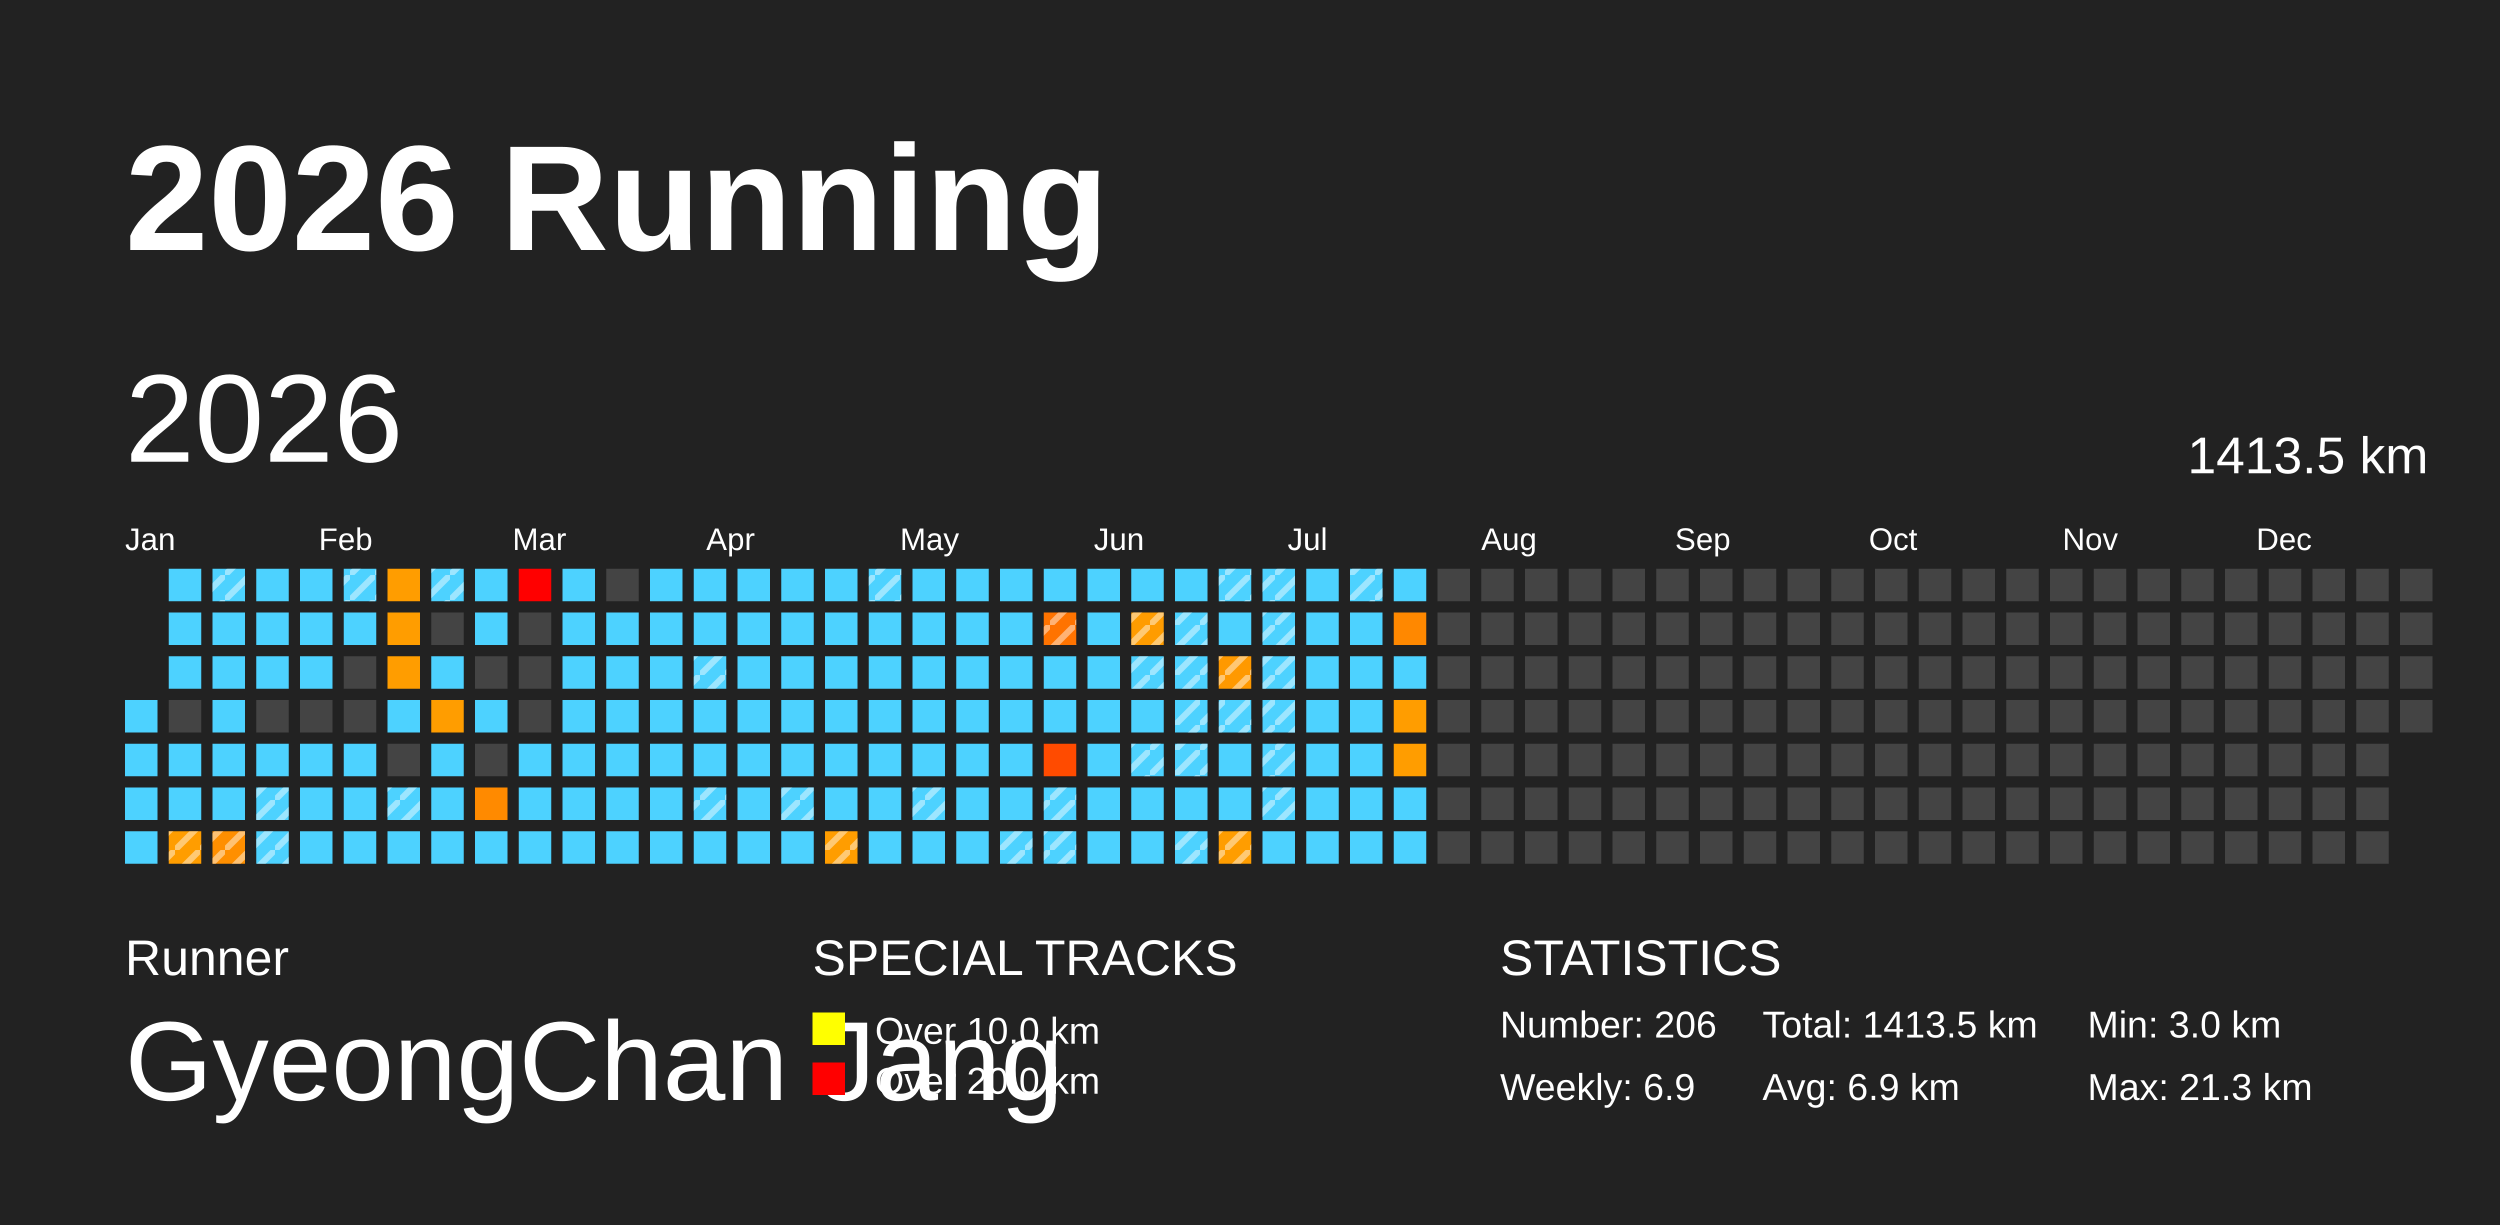
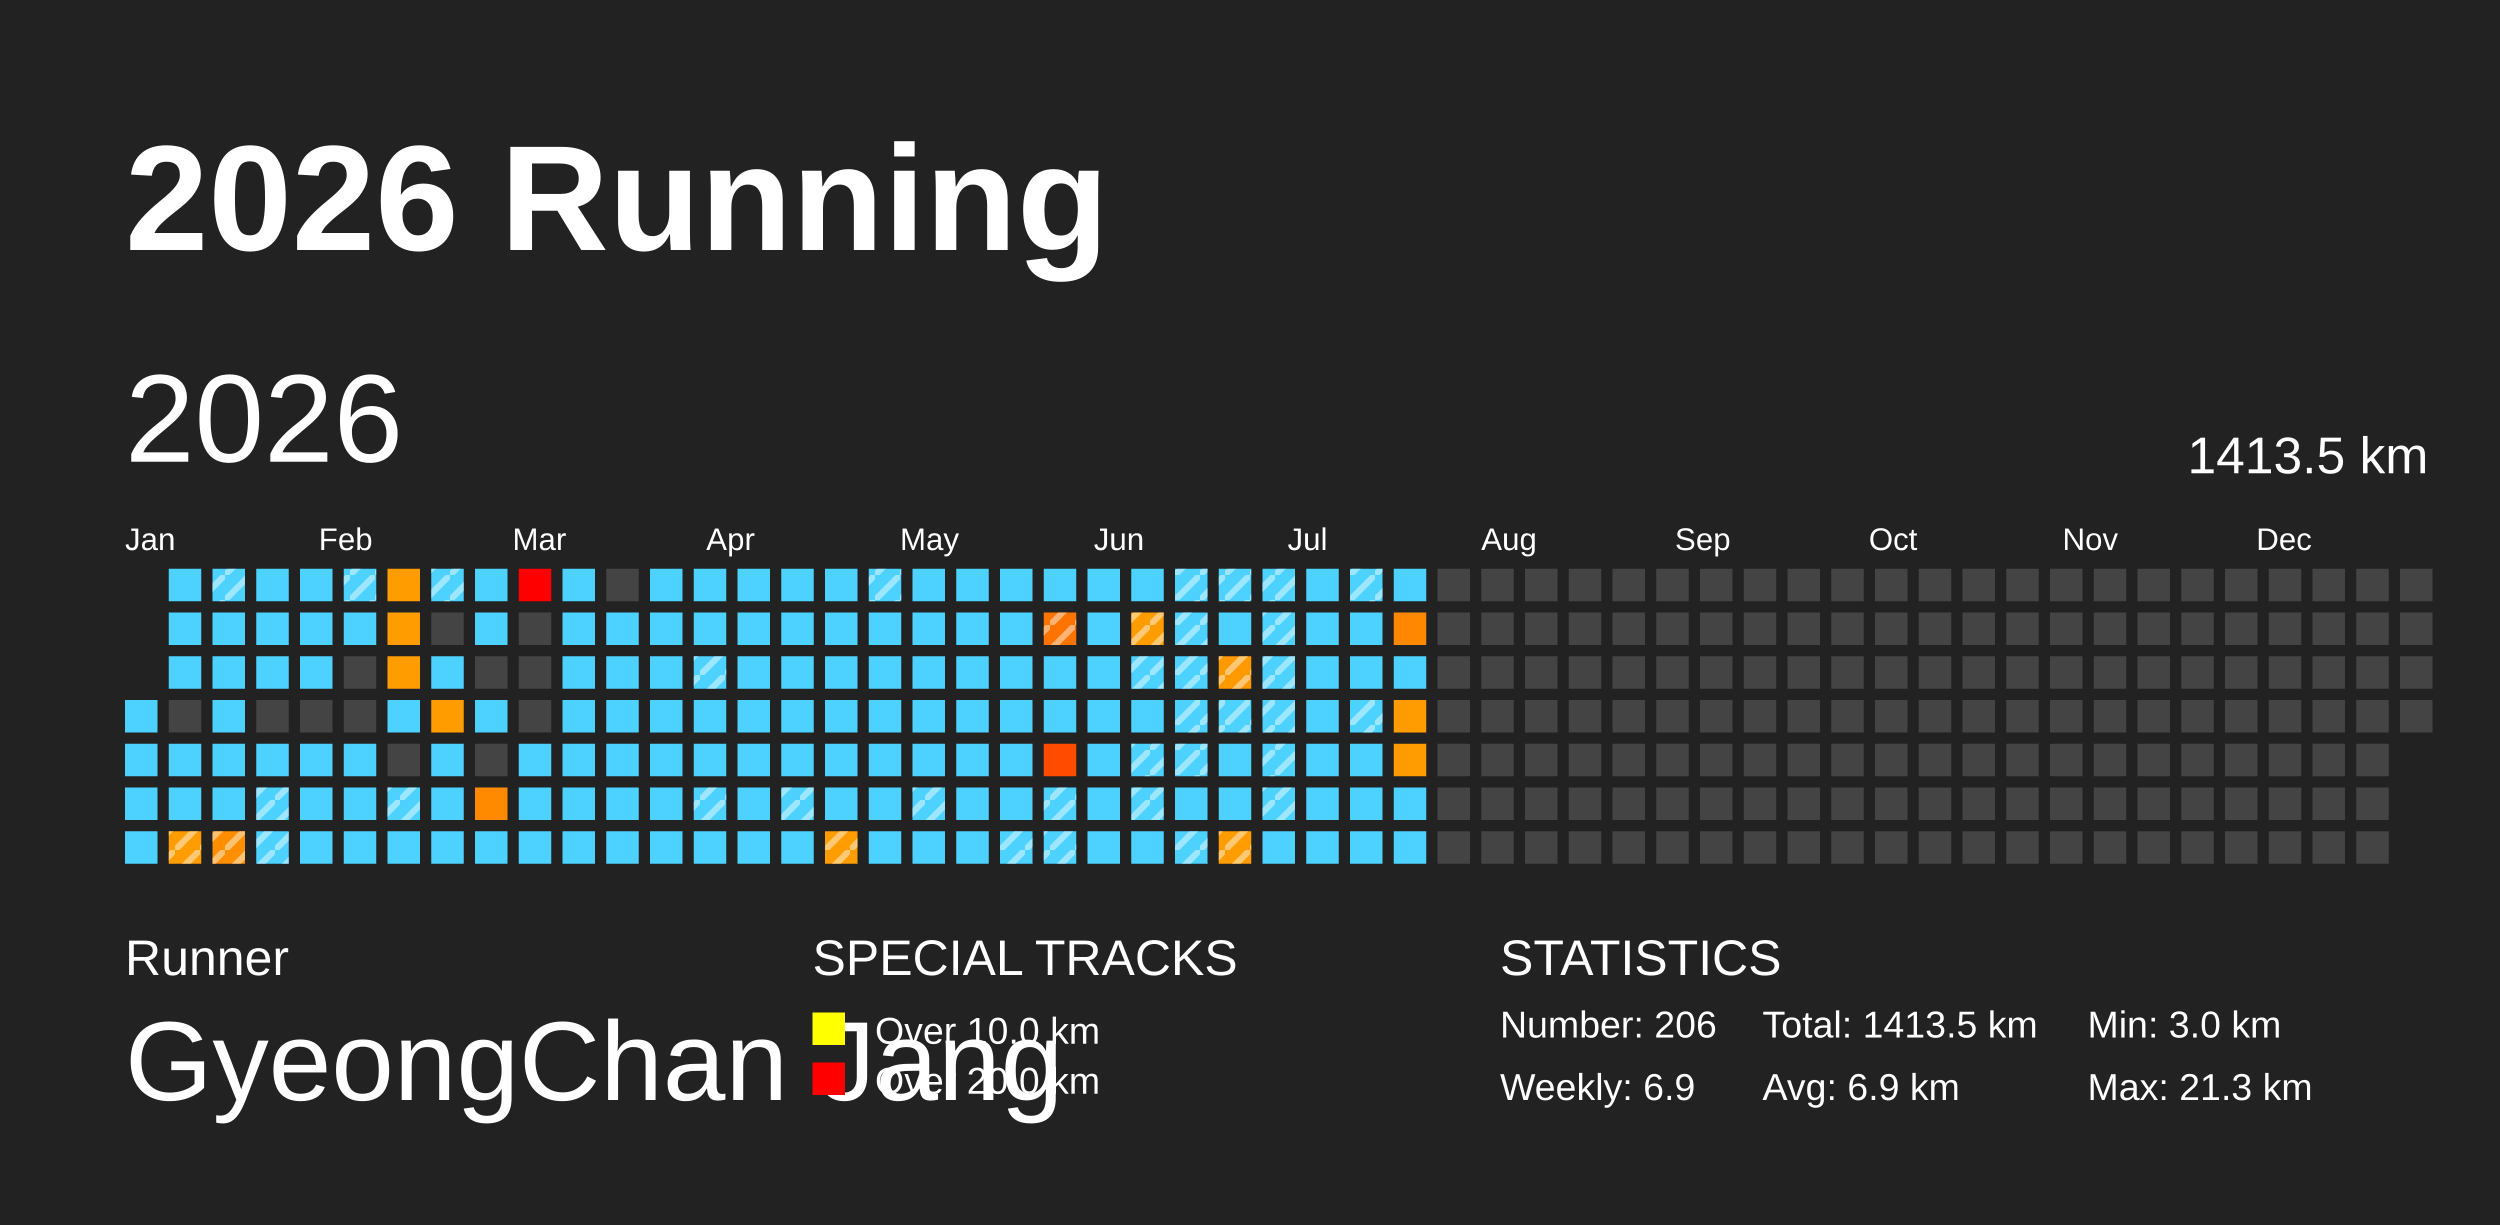
<svg xmlns="http://www.w3.org/2000/svg" baseProfile="full" height="98mm" version="1.1" viewBox="0,0,200,98" width="200mm">
  <defs>
    <pattern height="2" id="indoor-stripe" patternUnits="userSpaceOnUse" width="2">
      <line stroke="white" stroke-opacity="0.45" stroke-width="0.5" x1="0" x2="2" y1="2" y2="0" />
    </pattern>
  </defs>
  <rect fill="#222222" height="98" width="200" x="0" y="0" />
  <text fill="#FFFFFF" style="font-size:12px; font-family:Arial; font-weight:bold;" x="10" y="20">2026 Running</text>
  <text fill="#FFFFFF" style="font-size:4px; font-family:Arial" x="10" y="78">Runner</text>
  <text fill="#FFFFFF" style="font-size:9px; font-family:Arial" x="10" y="88">GyeongChan Jang</text>
  <text fill="#FFFFFF" style="font-size:4px; font-family:Arial" x="65" y="78">SPECIAL TRACKS</text>
  <rect fill="yellow" height="2.6" width="2.6" x="65" y="81" />
  <text fill="#FFFFFF" style="font-size:3px; font-family:Arial" x="70" y="83.5">Over 10.0 km</text>
  <rect fill="red" height="2.6" width="2.6" x="65" y="85" />
  <text fill="#FFFFFF" style="font-size:3px; font-family:Arial" x="70" y="87.5">Over 20.0 km</text>
  <text fill="#FFFFFF" style="font-size:4px; font-family:Arial" x="120" y="78">STATISTICS</text>
  <text fill="#FFFFFF" style="font-size:3px; font-family:Arial" x="120" y="83">Number: 206</text>
  <text fill="#FFFFFF" style="font-size:3px; font-family:Arial" x="120" y="88">Weekly: 6.9</text>
  <text fill="#FFFFFF" style="font-size:3px; font-family:Arial" x="141" y="83">Total: 1413.5 km</text>
  <text fill="#FFFFFF" style="font-size:3px; font-family:Arial" x="141" y="88">Avg: 6.9 km</text>
  <text fill="#FFFFFF" style="font-size:3px; font-family:Arial" x="167" y="83">Min: 3.0 km</text>
  <text fill="#FFFFFF" style="font-size:3px; font-family:Arial" x="167" y="88">Max: 21.3 km</text>
  <text dominant-baseline="hanging" fill="#FFFFFF" style="font-size:10.0px; font-family:Arial;" x="10" y="30">2026</text>
  <text dominant-baseline="hanging" fill="#FFFFFF" style="font-size:4.125px; font-family:Arial;" x="175" y="35">1413.5 km</text>
  <text fill="#FFFFFF" style="font-size:2.5px; font-family:Arial" x="10.0" y="44">Jan</text>
  <text fill="#FFFFFF" style="font-size:2.5px; font-family:Arial" x="25.5" y="44">Feb</text>
  <text fill="#FFFFFF" style="font-size:2.5px; font-family:Arial" x="41.0" y="44">Mar</text>
  <text fill="#FFFFFF" style="font-size:2.5px; font-family:Arial" x="56.5" y="44">Apr</text>
  <text fill="#FFFFFF" style="font-size:2.5px; font-family:Arial" x="72.0" y="44">May</text>
  <text fill="#FFFFFF" style="font-size:2.5px; font-family:Arial" x="87.5" y="44">Jun</text>
  <text fill="#FFFFFF" style="font-size:2.5px; font-family:Arial" x="103.0" y="44">Jul</text>
  <text fill="#FFFFFF" style="font-size:2.5px; font-family:Arial" x="118.5" y="44">Aug</text>
  <text fill="#FFFFFF" style="font-size:2.5px; font-family:Arial" x="134.0" y="44">Sep</text>
  <text fill="#FFFFFF" style="font-size:2.5px; font-family:Arial" x="149.5" y="44">Oct</text>
  <text fill="#FFFFFF" style="font-size:2.5px; font-family:Arial" x="165.0" y="44">Nov</text>
  <text fill="#FFFFFF" style="font-size:2.5px; font-family:Arial" x="180.5" y="44">Dec</text>
  <rect fill="#4dd2ff" height="2.6" width="2.6" x="10.0" y="56.0" />
  <rect fill="#4dd2ff" height="2.6" width="2.6" x="10.0" y="59.5" />
  <rect fill="#4dd2ff" height="2.6" width="2.6" x="10.0" y="63.0" />
  <rect fill="#4dd2ff" height="2.6" width="2.6" x="10.0" y="66.5" />
  <rect fill="#4dd2ff" height="2.6" width="2.6" x="13.5" y="45.5" />
  <rect fill="#4dd2ff" height="2.6" width="2.6" x="13.5" y="49.0" />
  <rect fill="#4dd2ff" height="2.6" width="2.6" x="13.5" y="52.5" />
  <rect fill="#444444" height="2.6" width="2.6" x="13.5" y="56.0" />
  <rect fill="#4dd2ff" height="2.6" width="2.6" x="13.5" y="59.5" />
  <rect fill="#4dd2ff" height="2.6" width="2.6" x="13.5" y="63.0" />
  <rect fill="#ff9d00" height="2.6" width="2.6" x="13.5" y="66.5" />
  <rect fill="url(#indoor-stripe)" height="2.6" style="pointer-events: none;" width="2.6" x="13.5" y="66.5" />
  <rect fill="#4dd2ff" height="2.6" width="2.6" x="17.0" y="45.5" />
  <rect fill="url(#indoor-stripe)" height="2.6" style="pointer-events: none;" width="2.6" x="17.0" y="45.5" />
  <rect fill="#4dd2ff" height="2.6" width="2.6" x="17.0" y="49.0" />
  <rect fill="#4dd2ff" height="2.6" width="2.6" x="17.0" y="52.5" />
  <rect fill="#4dd2ff" height="2.6" width="2.6" x="17.0" y="56.0" />
  <rect fill="#4dd2ff" height="2.6" width="2.6" x="17.0" y="59.5" />
  <rect fill="#4dd2ff" height="2.6" width="2.6" x="17.0" y="63.0" />
  <rect fill="#ff8f00" height="2.6" width="2.6" x="17.0" y="66.5" />
  <rect fill="url(#indoor-stripe)" height="2.6" style="pointer-events: none;" width="2.6" x="17.0" y="66.5" />
  <rect fill="#4dd2ff" height="2.6" width="2.6" x="20.5" y="45.5" />
  <rect fill="#4dd2ff" height="2.6" width="2.6" x="20.5" y="49.0" />
  <rect fill="#4dd2ff" height="2.6" width="2.6" x="20.5" y="52.5" />
  <rect fill="#444444" height="2.6" width="2.6" x="20.5" y="56.0" />
  <rect fill="#4dd2ff" height="2.6" width="2.6" x="20.5" y="59.5" />
  <rect fill="#4dd2ff" height="2.6" width="2.6" x="20.5" y="63.0" />
  <rect fill="url(#indoor-stripe)" height="2.6" style="pointer-events: none;" width="2.6" x="20.5" y="63.0" />
  <rect fill="#4dd2ff" height="2.6" width="2.6" x="20.5" y="66.5" />
  <rect fill="url(#indoor-stripe)" height="2.6" style="pointer-events: none;" width="2.6" x="20.5" y="66.5" />
  <rect fill="#4dd2ff" height="2.6" width="2.6" x="24.0" y="45.5" />
  <rect fill="#4dd2ff" height="2.6" width="2.6" x="24.0" y="49.0" />
  <rect fill="#4dd2ff" height="2.6" width="2.6" x="24.0" y="52.5" />
  <rect fill="#444444" height="2.6" width="2.6" x="24.0" y="56.0" />
  <rect fill="#4dd2ff" height="2.6" width="2.6" x="24.0" y="59.5" />
  <rect fill="#4dd2ff" height="2.6" width="2.6" x="24.0" y="63.0" />
  <rect fill="#4dd2ff" height="2.6" width="2.6" x="24.0" y="66.5" />
  <rect fill="#4dd2ff" height="2.6" width="2.6" x="27.5" y="45.5" />
  <rect fill="url(#indoor-stripe)" height="2.6" style="pointer-events: none;" width="2.6" x="27.5" y="45.5" />
  <rect fill="#4dd2ff" height="2.6" width="2.6" x="27.5" y="49.0" />
  <rect fill="#444444" height="2.6" width="2.6" x="27.5" y="52.5" />
  <rect fill="#444444" height="2.6" width="2.6" x="27.5" y="56.0" />
  <rect fill="#4dd2ff" height="2.6" width="2.6" x="27.5" y="59.5" />
  <rect fill="#4dd2ff" height="2.6" width="2.6" x="27.5" y="63.0" />
  <rect fill="#4dd2ff" height="2.6" width="2.6" x="27.5" y="66.5" />
  <rect fill="#ff9d00" height="2.6" width="2.6" x="31.0" y="45.5" />
  <rect fill="#ff9d00" height="2.6" width="2.6" x="31.0" y="49.0" />
  <rect fill="#ff9d00" height="2.6" width="2.6" x="31.0" y="52.5" />
  <rect fill="#4dd2ff" height="2.6" width="2.6" x="31.0" y="56.0" />
  <rect fill="#444444" height="2.6" width="2.6" x="31.0" y="59.5" />
  <rect fill="#4dd2ff" height="2.6" width="2.6" x="31.0" y="63.0" />
  <rect fill="url(#indoor-stripe)" height="2.6" style="pointer-events: none;" width="2.6" x="31.0" y="63.0" />
  <rect fill="#4dd2ff" height="2.6" width="2.6" x="31.0" y="66.5" />
  <rect fill="#4dd2ff" height="2.6" width="2.6" x="34.5" y="45.5" />
  <rect fill="url(#indoor-stripe)" height="2.6" style="pointer-events: none;" width="2.6" x="34.5" y="45.5" />
  <rect fill="#444444" height="2.6" width="2.6" x="34.5" y="49.0" />
  <rect fill="#4dd2ff" height="2.6" width="2.6" x="34.5" y="52.5" />
  <rect fill="#ff9d00" height="2.6" width="2.6" x="34.5" y="56.0" />
  <rect fill="#4dd2ff" height="2.6" width="2.6" x="34.5" y="59.5" />
  <rect fill="#4dd2ff" height="2.6" width="2.6" x="34.5" y="63.0" />
  <rect fill="#4dd2ff" height="2.6" width="2.6" x="34.5" y="66.5" />
  <rect fill="#4dd2ff" height="2.6" width="2.6" x="38.0" y="45.5" />
  <rect fill="#4dd2ff" height="2.6" width="2.6" x="38.0" y="49.0" />
  <rect fill="#444444" height="2.6" width="2.6" x="38.0" y="52.5" />
  <rect fill="#4dd2ff" height="2.6" width="2.6" x="38.0" y="56.0" />
  <rect fill="#444444" height="2.6" width="2.6" x="38.0" y="59.5" />
  <rect fill="#ff8a00" height="2.6" width="2.6" x="38.0" y="63.0" />
  <rect fill="#4dd2ff" height="2.6" width="2.6" x="38.0" y="66.5" />
  <rect fill="red" height="2.6" width="2.6" x="41.5" y="45.5" />
  <rect fill="#444444" height="2.6" width="2.6" x="41.5" y="49.0" />
  <rect fill="#444444" height="2.6" width="2.6" x="41.5" y="52.5" />
  <rect fill="#444444" height="2.6" width="2.6" x="41.5" y="56.0" />
  <rect fill="#4dd2ff" height="2.6" width="2.6" x="41.5" y="59.5" />
  <rect fill="#4dd2ff" height="2.6" width="2.6" x="41.5" y="63.0" />
  <rect fill="#4dd2ff" height="2.6" width="2.6" x="41.5" y="66.5" />
  <rect fill="#4dd2ff" height="2.6" width="2.6" x="45.0" y="45.5" />
  <rect fill="#4dd2ff" height="2.6" width="2.6" x="45.0" y="49.0" />
  <rect fill="#4dd2ff" height="2.6" width="2.6" x="45.0" y="52.5" />
  <rect fill="#4dd2ff" height="2.6" width="2.6" x="45.0" y="56.0" />
  <rect fill="#4dd2ff" height="2.6" width="2.6" x="45.0" y="59.5" />
  <rect fill="#4dd2ff" height="2.6" width="2.6" x="45.0" y="63.0" />
  <rect fill="#4dd2ff" height="2.6" width="2.6" x="45.0" y="66.5" />
  <rect fill="#444444" height="2.6" width="2.6" x="48.5" y="45.5" />
  <rect fill="#4dd2ff" height="2.6" width="2.6" x="48.5" y="49.0" />
  <rect fill="#4dd2ff" height="2.6" width="2.6" x="48.5" y="52.5" />
  <rect fill="#4dd2ff" height="2.6" width="2.6" x="48.5" y="56.0" />
  <rect fill="#4dd2ff" height="2.6" width="2.6" x="48.5" y="59.5" />
  <rect fill="#4dd2ff" height="2.6" width="2.6" x="48.5" y="63.0" />
  <rect fill="#4dd2ff" height="2.6" width="2.6" x="48.5" y="66.5" />
  <rect fill="#4dd2ff" height="2.6" width="2.6" x="52.0" y="45.5" />
  <rect fill="#4dd2ff" height="2.6" width="2.6" x="52.0" y="49.0" />
  <rect fill="#4dd2ff" height="2.6" width="2.6" x="52.0" y="52.5" />
  <rect fill="#4dd2ff" height="2.6" width="2.6" x="52.0" y="56.0" />
  <rect fill="#4dd2ff" height="2.6" width="2.6" x="52.0" y="59.5" />
  <rect fill="#4dd2ff" height="2.6" width="2.6" x="52.0" y="63.0" />
  <rect fill="#4dd2ff" height="2.6" width="2.6" x="52.0" y="66.5" />
  <rect fill="#4dd2ff" height="2.6" width="2.6" x="55.5" y="45.5" />
  <rect fill="#4dd2ff" height="2.6" width="2.6" x="55.5" y="49.0" />
  <rect fill="#4dd2ff" height="2.6" width="2.6" x="55.5" y="52.5" />
  <rect fill="url(#indoor-stripe)" height="2.6" style="pointer-events: none;" width="2.6" x="55.5" y="52.5" />
  <rect fill="#4dd2ff" height="2.6" width="2.6" x="55.5" y="56.0" />
  <rect fill="#4dd2ff" height="2.6" width="2.6" x="55.5" y="59.5" />
  <rect fill="#4dd2ff" height="2.6" width="2.6" x="55.5" y="63.0" />
  <rect fill="url(#indoor-stripe)" height="2.6" style="pointer-events: none;" width="2.6" x="55.5" y="63.0" />
  <rect fill="#4dd2ff" height="2.6" width="2.6" x="55.5" y="66.5" />
  <rect fill="#4dd2ff" height="2.6" width="2.6" x="59.0" y="45.5" />
  <rect fill="#4dd2ff" height="2.6" width="2.6" x="59.0" y="49.0" />
  <rect fill="#4dd2ff" height="2.6" width="2.6" x="59.0" y="52.5" />
  <rect fill="#4dd2ff" height="2.6" width="2.6" x="59.0" y="56.0" />
  <rect fill="#4dd2ff" height="2.6" width="2.6" x="59.0" y="59.5" />
  <rect fill="#4dd2ff" height="2.6" width="2.6" x="59.0" y="63.0" />
  <rect fill="#4dd2ff" height="2.6" width="2.6" x="59.0" y="66.5" />
  <rect fill="#4dd2ff" height="2.6" width="2.6" x="62.5" y="45.5" />
  <rect fill="#4dd2ff" height="2.6" width="2.6" x="62.5" y="49.0" />
  <rect fill="#4dd2ff" height="2.6" width="2.6" x="62.5" y="52.5" />
  <rect fill="#4dd2ff" height="2.6" width="2.6" x="62.5" y="56.0" />
  <rect fill="#4dd2ff" height="2.6" width="2.6" x="62.5" y="59.5" />
  <rect fill="#4dd2ff" height="2.6" width="2.6" x="62.5" y="63.0" />
  <rect fill="url(#indoor-stripe)" height="2.6" style="pointer-events: none;" width="2.6" x="62.5" y="63.0" />
  <rect fill="#4dd2ff" height="2.6" width="2.6" x="62.5" y="66.5" />
  <rect fill="#4dd2ff" height="2.6" width="2.6" x="66.0" y="45.5" />
  <rect fill="#4dd2ff" height="2.6" width="2.6" x="66.0" y="49.0" />
  <rect fill="#4dd2ff" height="2.6" width="2.6" x="66.0" y="52.5" />
  <rect fill="#4dd2ff" height="2.6" width="2.6" x="66.0" y="56.0" />
  <rect fill="#4dd2ff" height="2.6" width="2.6" x="66.0" y="59.5" />
  <rect fill="#4dd2ff" height="2.6" width="2.6" x="66.0" y="63.0" />
  <rect fill="#ff9d00" height="2.6" width="2.6" x="66.0" y="66.5" />
  <rect fill="url(#indoor-stripe)" height="2.6" style="pointer-events: none;" width="2.6" x="66.0" y="66.5" />
  <rect fill="#4dd2ff" height="2.6" width="2.6" x="69.5" y="45.5" />
  <rect fill="url(#indoor-stripe)" height="2.6" style="pointer-events: none;" width="2.6" x="69.5" y="45.5" />
  <rect fill="#4dd2ff" height="2.6" width="2.6" x="69.5" y="49.0" />
  <rect fill="#4dd2ff" height="2.6" width="2.6" x="69.5" y="52.5" />
  <rect fill="#4dd2ff" height="2.6" width="2.6" x="69.5" y="56.0" />
  <rect fill="#4dd2ff" height="2.6" width="2.6" x="69.5" y="59.5" />
  <rect fill="#4dd2ff" height="2.6" width="2.6" x="69.5" y="63.0" />
  <rect fill="#4dd2ff" height="2.6" width="2.6" x="69.5" y="66.5" />
  <rect fill="#4dd2ff" height="2.6" width="2.6" x="73.0" y="45.5" />
  <rect fill="#4dd2ff" height="2.6" width="2.6" x="73.0" y="49.0" />
  <rect fill="#4dd2ff" height="2.6" width="2.6" x="73.0" y="52.5" />
  <rect fill="#4dd2ff" height="2.6" width="2.6" x="73.0" y="56.0" />
  <rect fill="#4dd2ff" height="2.6" width="2.6" x="73.0" y="59.5" />
  <rect fill="#4dd2ff" height="2.6" width="2.6" x="73.0" y="63.0" />
  <rect fill="url(#indoor-stripe)" height="2.6" style="pointer-events: none;" width="2.6" x="73.0" y="63.0" />
  <rect fill="#4dd2ff" height="2.6" width="2.6" x="73.0" y="66.5" />
  <rect fill="#4dd2ff" height="2.6" width="2.6" x="76.5" y="45.5" />
  <rect fill="#4dd2ff" height="2.6" width="2.6" x="76.5" y="49.0" />
  <rect fill="#4dd2ff" height="2.6" width="2.6" x="76.5" y="52.5" />
  <rect fill="#4dd2ff" height="2.6" width="2.6" x="76.5" y="56.0" />
  <rect fill="#4dd2ff" height="2.6" width="2.6" x="76.5" y="59.5" />
  <rect fill="#4dd2ff" height="2.6" width="2.6" x="76.5" y="63.0" />
  <rect fill="#4dd2ff" height="2.6" width="2.6" x="76.5" y="66.5" />
  <rect fill="#4dd2ff" height="2.6" width="2.6" x="80.0" y="45.5" />
  <rect fill="#4dd2ff" height="2.6" width="2.6" x="80.0" y="49.0" />
  <rect fill="#4dd2ff" height="2.6" width="2.6" x="80.0" y="52.5" />
  <rect fill="#4dd2ff" height="2.6" width="2.6" x="80.0" y="56.0" />
  <rect fill="#4dd2ff" height="2.6" width="2.6" x="80.0" y="59.5" />
  <rect fill="#4dd2ff" height="2.6" width="2.6" x="80.0" y="63.0" />
  <rect fill="#4dd2ff" height="2.6" width="2.6" x="80.0" y="66.5" />
  <rect fill="url(#indoor-stripe)" height="2.6" style="pointer-events: none;" width="2.6" x="80.0" y="66.5" />
  <rect fill="#4dd2ff" height="2.6" width="2.6" x="83.5" y="45.5" />
  <rect fill="#ff7300" height="2.6" width="2.6" x="83.5" y="49.0" />
  <rect fill="url(#indoor-stripe)" height="2.6" style="pointer-events: none;" width="2.6" x="83.5" y="49.0" />
  <rect fill="#4dd2ff" height="2.6" width="2.6" x="83.5" y="52.5" />
  <rect fill="#4dd2ff" height="2.6" width="2.6" x="83.5" y="56.0" />
  <rect fill="#ff4b00" height="2.6" width="2.6" x="83.5" y="59.5" />
  <rect fill="#4dd2ff" height="2.6" width="2.6" x="83.5" y="63.0" />
  <rect fill="url(#indoor-stripe)" height="2.6" style="pointer-events: none;" width="2.6" x="83.5" y="63.0" />
  <rect fill="#4dd2ff" height="2.6" width="2.6" x="83.5" y="66.5" />
  <rect fill="url(#indoor-stripe)" height="2.6" style="pointer-events: none;" width="2.6" x="83.5" y="66.5" />
  <rect fill="#4dd2ff" height="2.6" width="2.6" x="87.0" y="45.5" />
  <rect fill="#4dd2ff" height="2.6" width="2.6" x="87.0" y="49.0" />
  <rect fill="#4dd2ff" height="2.6" width="2.6" x="87.0" y="52.5" />
  <rect fill="#4dd2ff" height="2.6" width="2.6" x="87.0" y="56.0" />
  <rect fill="#4dd2ff" height="2.6" width="2.6" x="87.0" y="59.5" />
  <rect fill="#4dd2ff" height="2.6" width="2.6" x="87.0" y="63.0" />
  <rect fill="#4dd2ff" height="2.6" width="2.6" x="87.0" y="66.5" />
  <rect fill="#4dd2ff" height="2.6" width="2.6" x="90.5" y="45.5" />
  <rect fill="#ff9c00" height="2.6" width="2.6" x="90.5" y="49.0" />
  <rect fill="url(#indoor-stripe)" height="2.6" style="pointer-events: none;" width="2.6" x="90.5" y="49.0" />
  <rect fill="#4dd2ff" height="2.6" width="2.6" x="90.5" y="52.5" />
  <rect fill="url(#indoor-stripe)" height="2.6" style="pointer-events: none;" width="2.6" x="90.5" y="52.5" />
  <rect fill="#4dd2ff" height="2.6" width="2.6" x="90.5" y="56.0" />
  <rect fill="#4dd2ff" height="2.6" width="2.6" x="90.5" y="59.5" />
  <rect fill="url(#indoor-stripe)" height="2.6" style="pointer-events: none;" width="2.6" x="90.5" y="59.5" />
  <rect fill="#4dd2ff" height="2.6" width="2.6" x="90.5" y="63.0" />
+   <rect fill="url(#indoor-stripe)" height="2.6" style="pointer-events: none;" width="2.6" x="90.5" y="63.0" />
  <rect fill="#4dd2ff" height="2.6" width="2.6" x="90.5" y="66.5" />
  <rect fill="#4dd2ff" height="2.6" width="2.6" x="94.0" y="45.5" />
+   <rect fill="url(#indoor-stripe)" height="2.6" style="pointer-events: none;" width="2.6" x="94.0" y="45.5" />
  <rect fill="#4dd2ff" height="2.6" width="2.6" x="94.0" y="49.0" />
  <rect fill="url(#indoor-stripe)" height="2.6" style="pointer-events: none;" width="2.6" x="94.0" y="49.0" />
  <rect fill="#4dd2ff" height="2.6" width="2.6" x="94.0" y="52.5" />
  <rect fill="url(#indoor-stripe)" height="2.6" style="pointer-events: none;" width="2.6" x="94.0" y="52.5" />
  <rect fill="#4dd2ff" height="2.6" width="2.6" x="94.0" y="56.0" />
  <rect fill="url(#indoor-stripe)" height="2.6" style="pointer-events: none;" width="2.6" x="94.0" y="56.0" />
  <rect fill="#4dd2ff" height="2.6" width="2.6" x="94.0" y="59.5" />
  <rect fill="url(#indoor-stripe)" height="2.6" style="pointer-events: none;" width="2.6" x="94.0" y="59.5" />
  <rect fill="#4dd2ff" height="2.6" width="2.6" x="94.0" y="63.0" />
  <rect fill="#4dd2ff" height="2.6" width="2.6" x="94.0" y="66.5" />
  <rect fill="url(#indoor-stripe)" height="2.6" style="pointer-events: none;" width="2.6" x="94.0" y="66.5" />
  <rect fill="#4dd2ff" height="2.6" width="2.6" x="97.5" y="45.5" />
  <rect fill="url(#indoor-stripe)" height="2.6" style="pointer-events: none;" width="2.6" x="97.5" y="45.5" />
  <rect fill="#4dd2ff" height="2.6" width="2.6" x="97.5" y="49.0" />
  <rect fill="#ff9900" height="2.6" width="2.6" x="97.5" y="52.5" />
  <rect fill="url(#indoor-stripe)" height="2.6" style="pointer-events: none;" width="2.6" x="97.5" y="52.5" />
  <rect fill="#4dd2ff" height="2.6" width="2.6" x="97.5" y="56.0" />
  <rect fill="url(#indoor-stripe)" height="2.6" style="pointer-events: none;" width="2.6" x="97.5" y="56.0" />
  <rect fill="#4dd2ff" height="2.6" width="2.6" x="97.5" y="59.5" />
  <rect fill="#4dd2ff" height="2.6" width="2.6" x="97.5" y="63.0" />
  <rect fill="#ff9d00" height="2.6" width="2.6" x="97.5" y="66.5" />
  <rect fill="url(#indoor-stripe)" height="2.6" style="pointer-events: none;" width="2.6" x="97.5" y="66.5" />
  <rect fill="#4dd2ff" height="2.6" width="2.6" x="101.0" y="45.5" />
  <rect fill="url(#indoor-stripe)" height="2.6" style="pointer-events: none;" width="2.6" x="101.0" y="45.5" />
  <rect fill="#4dd2ff" height="2.6" width="2.6" x="101.0" y="49.0" />
  <rect fill="url(#indoor-stripe)" height="2.6" style="pointer-events: none;" width="2.6" x="101.0" y="49.0" />
  <rect fill="#4dd2ff" height="2.6" width="2.6" x="101.0" y="52.5" />
  <rect fill="url(#indoor-stripe)" height="2.6" style="pointer-events: none;" width="2.6" x="101.0" y="52.5" />
  <rect fill="#4dd2ff" height="2.6" width="2.6" x="101.0" y="56.0" />
  <rect fill="url(#indoor-stripe)" height="2.6" style="pointer-events: none;" width="2.6" x="101.0" y="56.0" />
  <rect fill="#4dd2ff" height="2.6" width="2.6" x="101.0" y="59.5" />
  <rect fill="url(#indoor-stripe)" height="2.6" style="pointer-events: none;" width="2.6" x="101.0" y="59.5" />
  <rect fill="#4dd2ff" height="2.6" width="2.6" x="101.0" y="63.0" />
  <rect fill="url(#indoor-stripe)" height="2.6" style="pointer-events: none;" width="2.6" x="101.0" y="63.0" />
  <rect fill="#4dd2ff" height="2.6" width="2.6" x="101.0" y="66.5" />
  <rect fill="#4dd2ff" height="2.6" width="2.6" x="104.5" y="45.5" />
  <rect fill="#4dd2ff" height="2.6" width="2.6" x="104.5" y="49.0" />
  <rect fill="#4dd2ff" height="2.6" width="2.6" x="104.5" y="52.5" />
  <rect fill="#4dd2ff" height="2.6" width="2.6" x="104.5" y="56.0" />
  <rect fill="#4dd2ff" height="2.6" width="2.6" x="104.5" y="59.5" />
  <rect fill="#4dd2ff" height="2.6" width="2.6" x="104.5" y="63.0" />
  <rect fill="#4dd2ff" height="2.6" width="2.6" x="104.5" y="66.5" />
  <rect fill="#4dd2ff" height="2.6" width="2.6" x="108.0" y="45.5" />
  <rect fill="url(#indoor-stripe)" height="2.6" style="pointer-events: none;" width="2.6" x="108.0" y="45.5" />
  <rect fill="#4dd2ff" height="2.6" width="2.6" x="108.0" y="49.0" />
  <rect fill="#4dd2ff" height="2.6" width="2.6" x="108.0" y="52.5" />
  <rect fill="#4dd2ff" height="2.6" width="2.6" x="108.0" y="56.0" />
+   <rect fill="url(#indoor-stripe)" height="2.6" style="pointer-events: none;" width="2.6" x="108.0" y="56.0" />
  <rect fill="#4dd2ff" height="2.6" width="2.6" x="108.0" y="59.5" />
  <rect fill="#4dd2ff" height="2.6" width="2.6" x="108.0" y="63.0" />
  <rect fill="#4dd2ff" height="2.6" width="2.6" x="108.0" y="66.5" />
  <rect fill="#4dd2ff" height="2.6" width="2.6" x="111.5" y="45.5" />
  <rect fill="#ff8800" height="2.6" width="2.6" x="111.5" y="49.0" />
  <rect fill="#4dd2ff" height="2.6" width="2.6" x="111.5" y="52.5" />
  <rect fill="#ff9d00" height="2.6" width="2.6" x="111.5" y="56.0" />
  <rect fill="#ff9d00" height="2.6" width="2.6" x="111.5" y="59.5" />
  <rect fill="#4dd2ff" height="2.6" width="2.6" x="111.5" y="63.0" />
  <rect fill="#4dd2ff" height="2.6" width="2.6" x="111.5" y="66.5" />
  <rect fill="#444444" height="2.6" width="2.6" x="115.0" y="45.5" />
  <rect fill="#444444" height="2.6" width="2.6" x="115.0" y="49.0" />
  <rect fill="#444444" height="2.6" width="2.6" x="115.0" y="52.5" />
  <rect fill="#444444" height="2.6" width="2.6" x="115.0" y="56.0" />
  <rect fill="#444444" height="2.6" width="2.6" x="115.0" y="59.5" />
  <rect fill="#444444" height="2.6" width="2.6" x="115.0" y="63.0" />
  <rect fill="#444444" height="2.6" width="2.6" x="115.0" y="66.5" />
  <rect fill="#444444" height="2.6" width="2.6" x="118.5" y="45.5" />
  <rect fill="#444444" height="2.6" width="2.6" x="118.5" y="49.0" />
  <rect fill="#444444" height="2.6" width="2.6" x="118.5" y="52.5" />
  <rect fill="#444444" height="2.6" width="2.6" x="118.5" y="56.0" />
  <rect fill="#444444" height="2.6" width="2.6" x="118.5" y="59.5" />
  <rect fill="#444444" height="2.6" width="2.6" x="118.5" y="63.0" />
  <rect fill="#444444" height="2.6" width="2.6" x="118.5" y="66.5" />
  <rect fill="#444444" height="2.6" width="2.6" x="122.0" y="45.5" />
  <rect fill="#444444" height="2.6" width="2.6" x="122.0" y="49.0" />
  <rect fill="#444444" height="2.6" width="2.6" x="122.0" y="52.5" />
  <rect fill="#444444" height="2.6" width="2.6" x="122.0" y="56.0" />
  <rect fill="#444444" height="2.6" width="2.6" x="122.0" y="59.5" />
  <rect fill="#444444" height="2.6" width="2.6" x="122.0" y="63.0" />
  <rect fill="#444444" height="2.6" width="2.6" x="122.0" y="66.5" />
  <rect fill="#444444" height="2.6" width="2.6" x="125.5" y="45.5" />
  <rect fill="#444444" height="2.6" width="2.6" x="125.5" y="49.0" />
  <rect fill="#444444" height="2.6" width="2.6" x="125.5" y="52.5" />
  <rect fill="#444444" height="2.6" width="2.6" x="125.5" y="56.0" />
  <rect fill="#444444" height="2.6" width="2.6" x="125.5" y="59.5" />
  <rect fill="#444444" height="2.6" width="2.6" x="125.5" y="63.0" />
  <rect fill="#444444" height="2.6" width="2.6" x="125.5" y="66.5" />
  <rect fill="#444444" height="2.6" width="2.6" x="129.0" y="45.5" />
  <rect fill="#444444" height="2.6" width="2.6" x="129.0" y="49.0" />
  <rect fill="#444444" height="2.6" width="2.6" x="129.0" y="52.5" />
  <rect fill="#444444" height="2.6" width="2.6" x="129.0" y="56.0" />
  <rect fill="#444444" height="2.6" width="2.6" x="129.0" y="59.5" />
  <rect fill="#444444" height="2.6" width="2.6" x="129.0" y="63.0" />
  <rect fill="#444444" height="2.6" width="2.6" x="129.0" y="66.5" />
  <rect fill="#444444" height="2.6" width="2.6" x="132.5" y="45.5" />
  <rect fill="#444444" height="2.6" width="2.6" x="132.5" y="49.0" />
  <rect fill="#444444" height="2.6" width="2.6" x="132.5" y="52.5" />
  <rect fill="#444444" height="2.6" width="2.6" x="132.5" y="56.0" />
  <rect fill="#444444" height="2.6" width="2.6" x="132.5" y="59.5" />
  <rect fill="#444444" height="2.6" width="2.6" x="132.5" y="63.0" />
  <rect fill="#444444" height="2.6" width="2.6" x="132.5" y="66.5" />
  <rect fill="#444444" height="2.6" width="2.6" x="136.0" y="45.5" />
  <rect fill="#444444" height="2.6" width="2.6" x="136.0" y="49.0" />
  <rect fill="#444444" height="2.6" width="2.6" x="136.0" y="52.5" />
  <rect fill="#444444" height="2.6" width="2.6" x="136.0" y="56.0" />
  <rect fill="#444444" height="2.6" width="2.6" x="136.0" y="59.5" />
  <rect fill="#444444" height="2.6" width="2.6" x="136.0" y="63.0" />
  <rect fill="#444444" height="2.6" width="2.6" x="136.0" y="66.5" />
  <rect fill="#444444" height="2.6" width="2.6" x="139.5" y="45.5" />
  <rect fill="#444444" height="2.6" width="2.6" x="139.5" y="49.0" />
  <rect fill="#444444" height="2.6" width="2.6" x="139.5" y="52.5" />
  <rect fill="#444444" height="2.6" width="2.6" x="139.5" y="56.0" />
  <rect fill="#444444" height="2.6" width="2.6" x="139.5" y="59.5" />
  <rect fill="#444444" height="2.6" width="2.6" x="139.5" y="63.0" />
  <rect fill="#444444" height="2.6" width="2.6" x="139.5" y="66.5" />
  <rect fill="#444444" height="2.6" width="2.6" x="143.0" y="45.5" />
  <rect fill="#444444" height="2.6" width="2.6" x="143.0" y="49.0" />
  <rect fill="#444444" height="2.6" width="2.6" x="143.0" y="52.5" />
  <rect fill="#444444" height="2.6" width="2.6" x="143.0" y="56.0" />
  <rect fill="#444444" height="2.6" width="2.6" x="143.0" y="59.5" />
  <rect fill="#444444" height="2.6" width="2.6" x="143.0" y="63.0" />
  <rect fill="#444444" height="2.6" width="2.6" x="143.0" y="66.5" />
  <rect fill="#444444" height="2.6" width="2.6" x="146.5" y="45.5" />
  <rect fill="#444444" height="2.6" width="2.6" x="146.5" y="49.0" />
  <rect fill="#444444" height="2.6" width="2.6" x="146.5" y="52.5" />
  <rect fill="#444444" height="2.6" width="2.6" x="146.5" y="56.0" />
  <rect fill="#444444" height="2.6" width="2.6" x="146.5" y="59.5" />
  <rect fill="#444444" height="2.6" width="2.6" x="146.5" y="63.0" />
  <rect fill="#444444" height="2.6" width="2.6" x="146.5" y="66.5" />
  <rect fill="#444444" height="2.6" width="2.6" x="150.0" y="45.5" />
  <rect fill="#444444" height="2.6" width="2.6" x="150.0" y="49.0" />
  <rect fill="#444444" height="2.6" width="2.6" x="150.0" y="52.5" />
  <rect fill="#444444" height="2.6" width="2.6" x="150.0" y="56.0" />
  <rect fill="#444444" height="2.6" width="2.6" x="150.0" y="59.5" />
  <rect fill="#444444" height="2.6" width="2.6" x="150.0" y="63.0" />
  <rect fill="#444444" height="2.6" width="2.6" x="150.0" y="66.5" />
  <rect fill="#444444" height="2.6" width="2.6" x="153.5" y="45.5" />
  <rect fill="#444444" height="2.6" width="2.6" x="153.5" y="49.0" />
  <rect fill="#444444" height="2.6" width="2.6" x="153.5" y="52.5" />
  <rect fill="#444444" height="2.6" width="2.6" x="153.5" y="56.0" />
  <rect fill="#444444" height="2.6" width="2.6" x="153.5" y="59.5" />
  <rect fill="#444444" height="2.6" width="2.6" x="153.5" y="63.0" />
  <rect fill="#444444" height="2.6" width="2.6" x="153.5" y="66.5" />
  <rect fill="#444444" height="2.6" width="2.6" x="157.0" y="45.5" />
  <rect fill="#444444" height="2.6" width="2.6" x="157.0" y="49.0" />
  <rect fill="#444444" height="2.6" width="2.6" x="157.0" y="52.5" />
  <rect fill="#444444" height="2.6" width="2.6" x="157.0" y="56.0" />
  <rect fill="#444444" height="2.6" width="2.6" x="157.0" y="59.5" />
  <rect fill="#444444" height="2.6" width="2.6" x="157.0" y="63.0" />
  <rect fill="#444444" height="2.6" width="2.6" x="157.0" y="66.5" />
  <rect fill="#444444" height="2.6" width="2.6" x="160.5" y="45.5" />
  <rect fill="#444444" height="2.6" width="2.6" x="160.5" y="49.0" />
  <rect fill="#444444" height="2.6" width="2.6" x="160.5" y="52.5" />
  <rect fill="#444444" height="2.6" width="2.6" x="160.5" y="56.0" />
  <rect fill="#444444" height="2.6" width="2.6" x="160.5" y="59.5" />
  <rect fill="#444444" height="2.6" width="2.6" x="160.5" y="63.0" />
  <rect fill="#444444" height="2.6" width="2.6" x="160.5" y="66.5" />
  <rect fill="#444444" height="2.6" width="2.6" x="164.0" y="45.5" />
  <rect fill="#444444" height="2.6" width="2.6" x="164.0" y="49.0" />
  <rect fill="#444444" height="2.6" width="2.6" x="164.0" y="52.5" />
  <rect fill="#444444" height="2.6" width="2.6" x="164.0" y="56.0" />
  <rect fill="#444444" height="2.6" width="2.6" x="164.0" y="59.5" />
  <rect fill="#444444" height="2.6" width="2.6" x="164.0" y="63.0" />
  <rect fill="#444444" height="2.6" width="2.6" x="164.0" y="66.5" />
  <rect fill="#444444" height="2.6" width="2.6" x="167.5" y="45.5" />
  <rect fill="#444444" height="2.6" width="2.6" x="167.5" y="49.0" />
  <rect fill="#444444" height="2.6" width="2.6" x="167.5" y="52.5" />
  <rect fill="#444444" height="2.6" width="2.6" x="167.5" y="56.0" />
  <rect fill="#444444" height="2.6" width="2.6" x="167.5" y="59.5" />
  <rect fill="#444444" height="2.6" width="2.6" x="167.5" y="63.0" />
  <rect fill="#444444" height="2.6" width="2.6" x="167.5" y="66.5" />
  <rect fill="#444444" height="2.6" width="2.6" x="171.0" y="45.5" />
  <rect fill="#444444" height="2.6" width="2.6" x="171.0" y="49.0" />
  <rect fill="#444444" height="2.6" width="2.6" x="171.0" y="52.5" />
  <rect fill="#444444" height="2.6" width="2.6" x="171.0" y="56.0" />
  <rect fill="#444444" height="2.6" width="2.6" x="171.0" y="59.5" />
  <rect fill="#444444" height="2.6" width="2.6" x="171.0" y="63.0" />
  <rect fill="#444444" height="2.6" width="2.6" x="171.0" y="66.5" />
  <rect fill="#444444" height="2.6" width="2.6" x="174.5" y="45.5" />
  <rect fill="#444444" height="2.6" width="2.6" x="174.5" y="49.0" />
  <rect fill="#444444" height="2.6" width="2.6" x="174.5" y="52.5" />
  <rect fill="#444444" height="2.6" width="2.6" x="174.5" y="56.0" />
  <rect fill="#444444" height="2.6" width="2.6" x="174.5" y="59.5" />
  <rect fill="#444444" height="2.6" width="2.6" x="174.5" y="63.0" />
  <rect fill="#444444" height="2.6" width="2.6" x="174.5" y="66.5" />
  <rect fill="#444444" height="2.6" width="2.6" x="178.0" y="45.5" />
  <rect fill="#444444" height="2.6" width="2.6" x="178.0" y="49.0" />
  <rect fill="#444444" height="2.6" width="2.6" x="178.0" y="52.5" />
  <rect fill="#444444" height="2.6" width="2.6" x="178.0" y="56.0" />
  <rect fill="#444444" height="2.6" width="2.6" x="178.0" y="59.5" />
  <rect fill="#444444" height="2.6" width="2.6" x="178.0" y="63.0" />
  <rect fill="#444444" height="2.6" width="2.6" x="178.0" y="66.5" />
  <rect fill="#444444" height="2.6" width="2.6" x="181.5" y="45.5" />
  <rect fill="#444444" height="2.6" width="2.6" x="181.5" y="49.0" />
  <rect fill="#444444" height="2.6" width="2.6" x="181.5" y="52.5" />
  <rect fill="#444444" height="2.6" width="2.6" x="181.5" y="56.0" />
  <rect fill="#444444" height="2.6" width="2.6" x="181.5" y="59.5" />
  <rect fill="#444444" height="2.6" width="2.6" x="181.5" y="63.0" />
  <rect fill="#444444" height="2.6" width="2.6" x="181.5" y="66.5" />
  <rect fill="#444444" height="2.6" width="2.6" x="185.0" y="45.5" />
  <rect fill="#444444" height="2.6" width="2.6" x="185.0" y="49.0" />
  <rect fill="#444444" height="2.6" width="2.6" x="185.0" y="52.5" />
  <rect fill="#444444" height="2.6" width="2.6" x="185.0" y="56.0" />
  <rect fill="#444444" height="2.6" width="2.6" x="185.0" y="59.5" />
  <rect fill="#444444" height="2.6" width="2.6" x="185.0" y="63.0" />
  <rect fill="#444444" height="2.6" width="2.6" x="185.0" y="66.5" />
  <rect fill="#444444" height="2.6" width="2.6" x="188.5" y="45.5" />
  <rect fill="#444444" height="2.6" width="2.6" x="188.5" y="49.0" />
  <rect fill="#444444" height="2.6" width="2.6" x="188.5" y="52.5" />
  <rect fill="#444444" height="2.6" width="2.6" x="188.5" y="56.0" />
  <rect fill="#444444" height="2.6" width="2.6" x="188.5" y="59.5" />
  <rect fill="#444444" height="2.6" width="2.6" x="188.5" y="63.0" />
  <rect fill="#444444" height="2.6" width="2.6" x="188.5" y="66.5" />
  <rect fill="#444444" height="2.6" width="2.6" x="192.0" y="45.5" />
  <rect fill="#444444" height="2.6" width="2.6" x="192.0" y="49.0" />
  <rect fill="#444444" height="2.6" width="2.6" x="192.0" y="52.5" />
  <rect fill="#444444" height="2.6" width="2.6" x="192.0" y="56.0" />
</svg>
